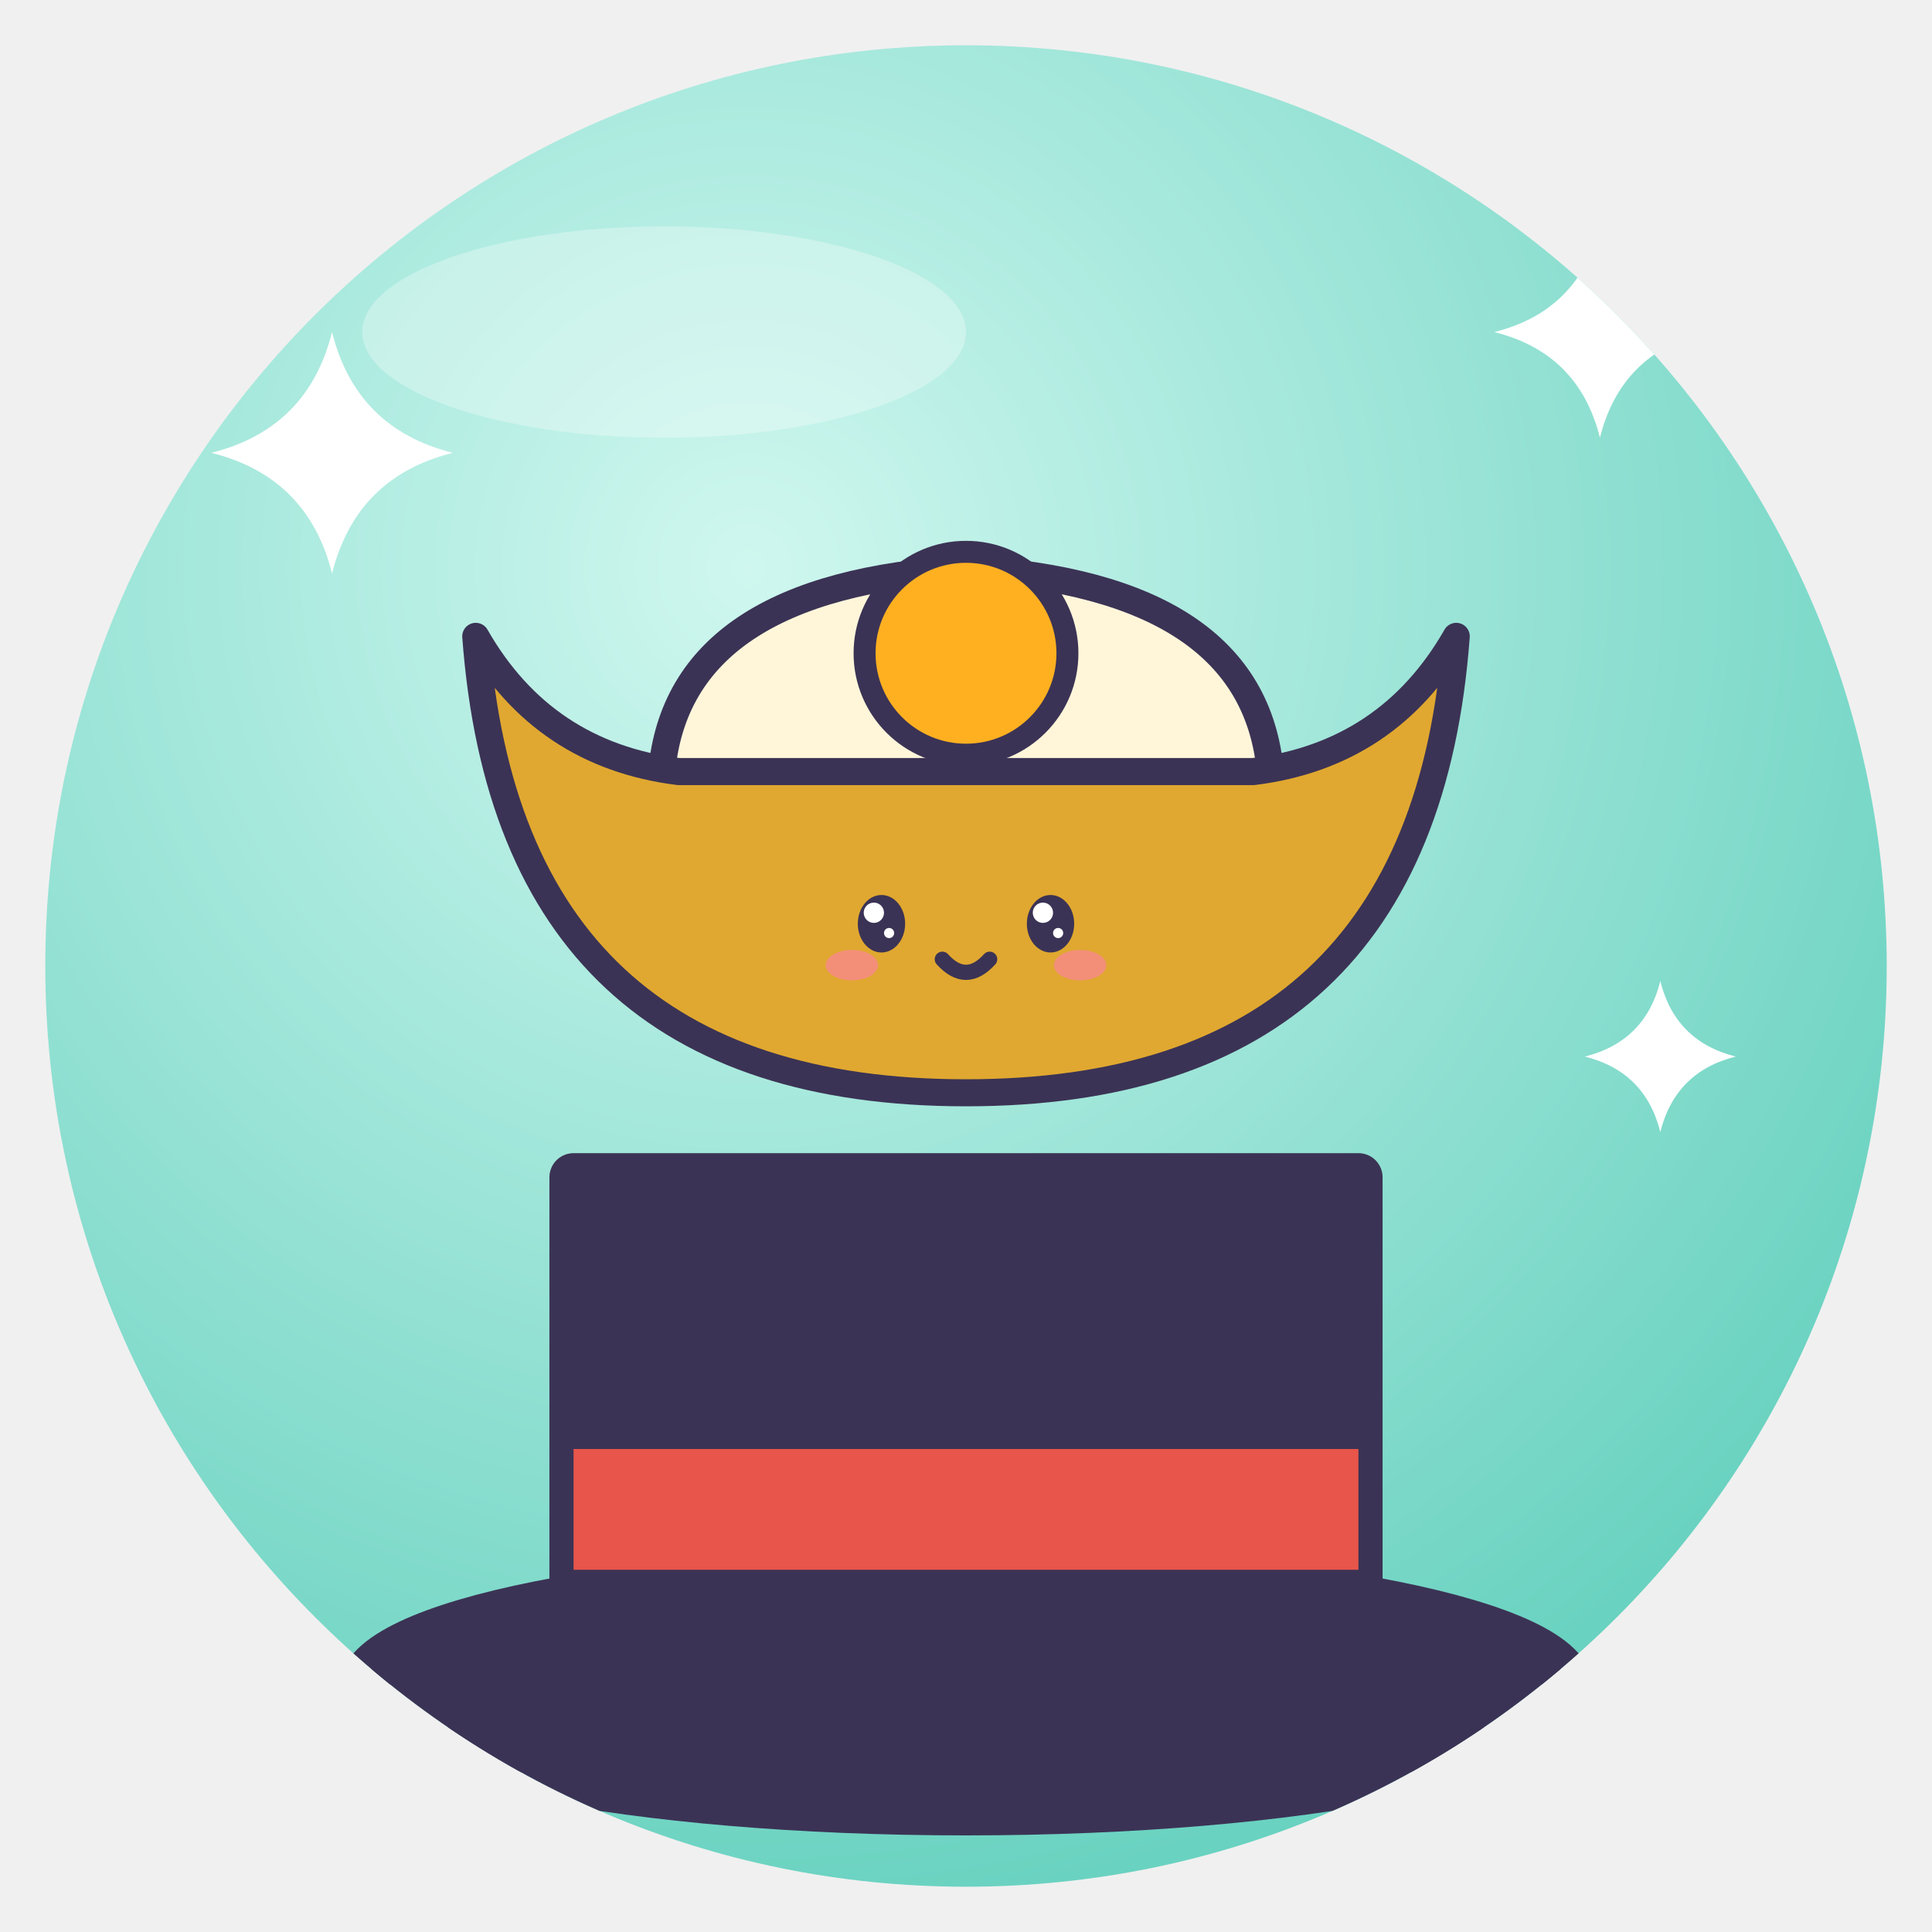
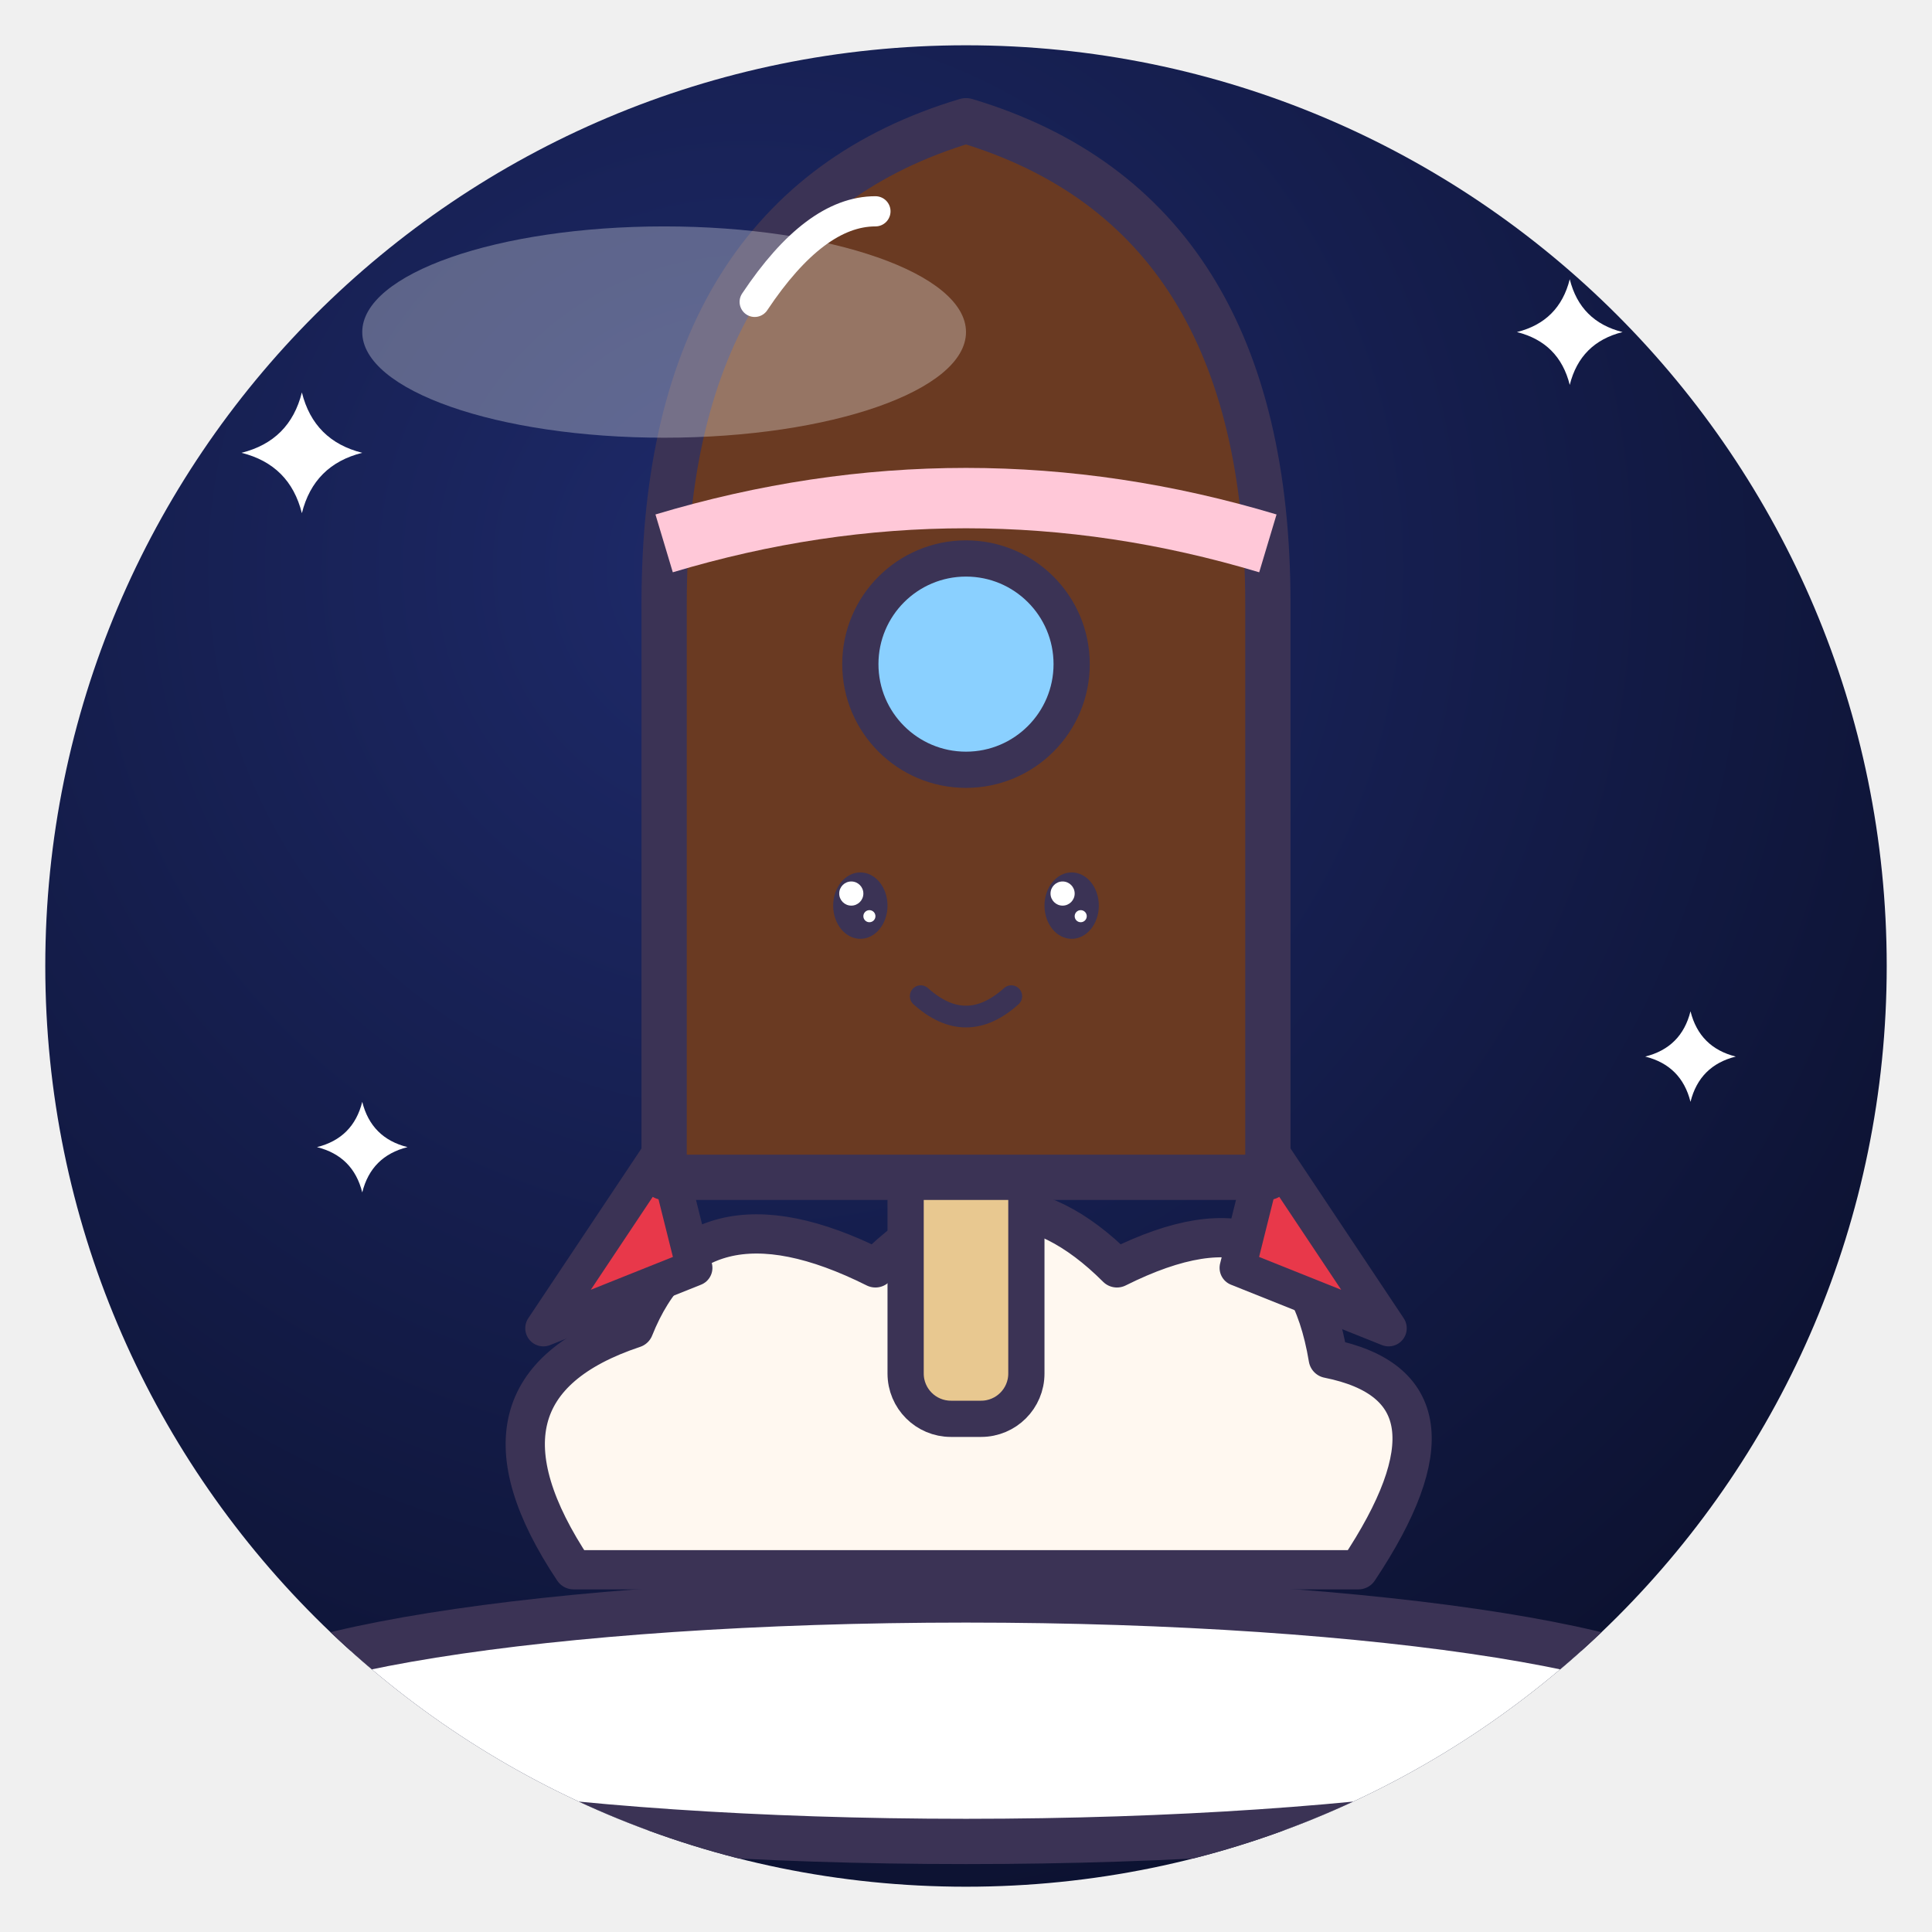
<svg xmlns="http://www.w3.org/2000/svg" viewBox="0 0 128 128" width="128" height="128">
  <defs>
    <radialGradient id="g" cx="38%" cy="28%" r="85%">
-       <stop offset="0" stop-color="#CFF7EF" />
-       <stop offset="1" stop-color="#5CCDBA" />
+       <stop offset="0" stop-color="#1E2A6A" />
+       <stop offset="1" stop-color="#0A0F2A" />
    </radialGradient>
    <clipPath id="c">
      <circle cx="64" cy="64" r="61" />
    </clipPath>
  </defs>
  <circle cx="64" cy="64" r="61" fill="url(#g)" />
  <g clip-path="url(#c)">
-     <ellipse cx="64" cy="112" rx="40" ry="8" fill="#3B3355" stroke="#3B3355" stroke-width="3.2" stroke-linejoin="round" stroke-linecap="round" />
-     <path d="M38 112 V78 H90 V112Z" fill="#3B3355" stroke="#3B3355" stroke-width="3.2" stroke-linejoin="round" stroke-linecap="round" />
-     <rect x="38" y="96" width="52" height="8" fill="#E8554A" />
-     <g transform="translate(64 50) rotate(0) scale(0.56 0.56) translate(-64 -64)">
-       <path d="M28 66 Q30 44 64 42 Q98 44 100 66Z" fill="#FFF6DA" stroke="#3B3355" stroke-width="3.2" stroke-linejoin="round" stroke-linecap="round" />
-       <circle cx="64" cy="52" r="12" fill="#FFB020" stroke="#3B3355" stroke-linejoin="round" stroke-linecap="round" stroke-width="2.6" />
-       <path d="M6 50 Q14 64 30 66 H98 Q114 64 122 50 Q118 104 64 104 Q10 104 6 50Z" fill="#E0A830" stroke="#3B3355" stroke-width="3.2" stroke-linejoin="round" stroke-linecap="round" />
-       <ellipse cx="54" cy="84" rx="2.8" ry="3.4" fill="#3B3355" />
-       <circle cx="53.1" cy="82.7" r="1.2" fill="#fff" />
-       <circle cx="54.9" cy="85.1" r="0.6" fill="#fff" />
-       <ellipse cx="74" cy="84" rx="2.8" ry="3.4" fill="#3B3355" />
-       <circle cx="73.1" cy="82.7" r="1.2" fill="#fff" />
-       <circle cx="74.9" cy="85.1" r="0.6" fill="#fff" />
-       <ellipse cx="50.5" cy="88.9" rx="3.1" ry="1.8" fill="#FF7FA8" opacity=".6" />
-       <ellipse cx="77.5" cy="88.9" rx="3.1" ry="1.8" fill="#FF7FA8" opacity=".6" />
-       <path d="M61.2 88.2 Q64 91.3 66.8 88.2" fill="none" stroke="#3B3355" stroke-linejoin="round" stroke-linecap="round" stroke-width="1.8" />
-     </g>
-     <path d="M22 22 Q23.6 28.4 30 30 Q23.6 31.6 22 38 Q20.4 31.6 14 30 Q20.4 28.4 22 22Z" fill="#fff" />
-     <path d="M106 15 Q107.4 20.6 113 22 Q107.4 23.4 106 29 Q104.6 23.4 99 22 Q104.6 20.6 106 15Z" fill="#fff" />
-     <path d="M110 65 Q111.0 69.0 115 70 Q111.0 71.0 110 75 Q109.0 71.0 105 70 Q109.0 69.0 110 65Z" fill="#fff" />
+     <path d="M20 26 Q20.8 29.2 24 30 Q20.8 30.8 20 34 Q19.2 30.8 16 30 Q19.2 29.2 20 26Z" fill="#fff" />
+     <path d="M104 18.5 Q104.7 21.3 107.5 22 Q104.7 22.7 104 25.5 Q103.3 22.7 100.5 22 Q103.3 21.3 104 18.5Z" fill="#fff" />
+     <path d="M112 67 Q112.6 69.4 115 70 Q112.6 70.6 112 73 Q111.4 70.6 109 70 Q111.4 69.4 112 67Z" fill="#fff" />
+     <path d="M24 73 Q24.6 75.4 27 76 Q24.6 76.6 24 79 Q23.4 76.6 21 76 Q23.4 75.4 24 73Z" fill="#fff" />
+     <ellipse cx="64" cy="114" rx="50" ry="8" fill="#fff" stroke="#3B3355" stroke-linejoin="round" stroke-linecap="round" stroke-width="3" />
+     <path d="M38 104 Q30 92 42 88 Q46 78 58 84 Q66 76 74 84 Q86 78 88 90 Q98 92 90 104Z" fill="#FFF8F0" stroke="#3B3355" stroke-linejoin="round" stroke-linecap="round" stroke-width="2.6" />
+     <rect x="60" y="76" width="8" height="18" rx="3" fill="#E8C890" stroke="#3B3355" stroke-linejoin="round" stroke-linecap="round" stroke-width="2.4" />
+     <path d="M44 76 L36 88 L46 84Z M84 76 L92 88 L82 84Z" fill="#E8384A" stroke="#3B3355" stroke-linejoin="round" stroke-linecap="round" stroke-width="2.4" />
+     <path d="M44 78 V40 Q44 14 64 8 Q84 14 84 40 V78Z" fill="#6A3A22" stroke="#3B3355" stroke-linejoin="round" stroke-linecap="round" stroke-width="3" />
+     <path d="M44 36 Q64 30 84 36" fill="none" stroke="#FFC8D8" stroke-width="4" />
+     <circle cx="64" cy="44" r="7" fill="#8AD0FF" stroke="#3B3355" stroke-linejoin="round" stroke-linecap="round" stroke-width="2.4" />
+     <ellipse cx="57" cy="60" rx="1.8" ry="2.2" fill="#3B3355" />
+     <circle cx="56.4" cy="59.2" r="0.8" fill="#fff" />
+     <circle cx="57.6" cy="60.7" r="0.4" fill="#fff" />
+     <ellipse cx="71" cy="60" rx="1.8" ry="2.2" fill="#3B3355" />
+     <circle cx="70.4" cy="59.2" r="0.8" fill="#fff" />
+     <circle cx="71.6" cy="60.7" r="0.4" fill="#fff" />
+     <path d="M61 66 Q64 68.7 67 66" fill="none" stroke="#3B3355" stroke-linejoin="round" stroke-linecap="round" stroke-width="1.44" />
+     <path d="M50 20 Q54 14 58 14" fill="none" stroke="#fff" stroke-width="2" stroke-linecap="round" />
  </g>
  <ellipse cx="44" cy="22" rx="20" ry="7" fill="#fff" opacity=".3" />
</svg>
